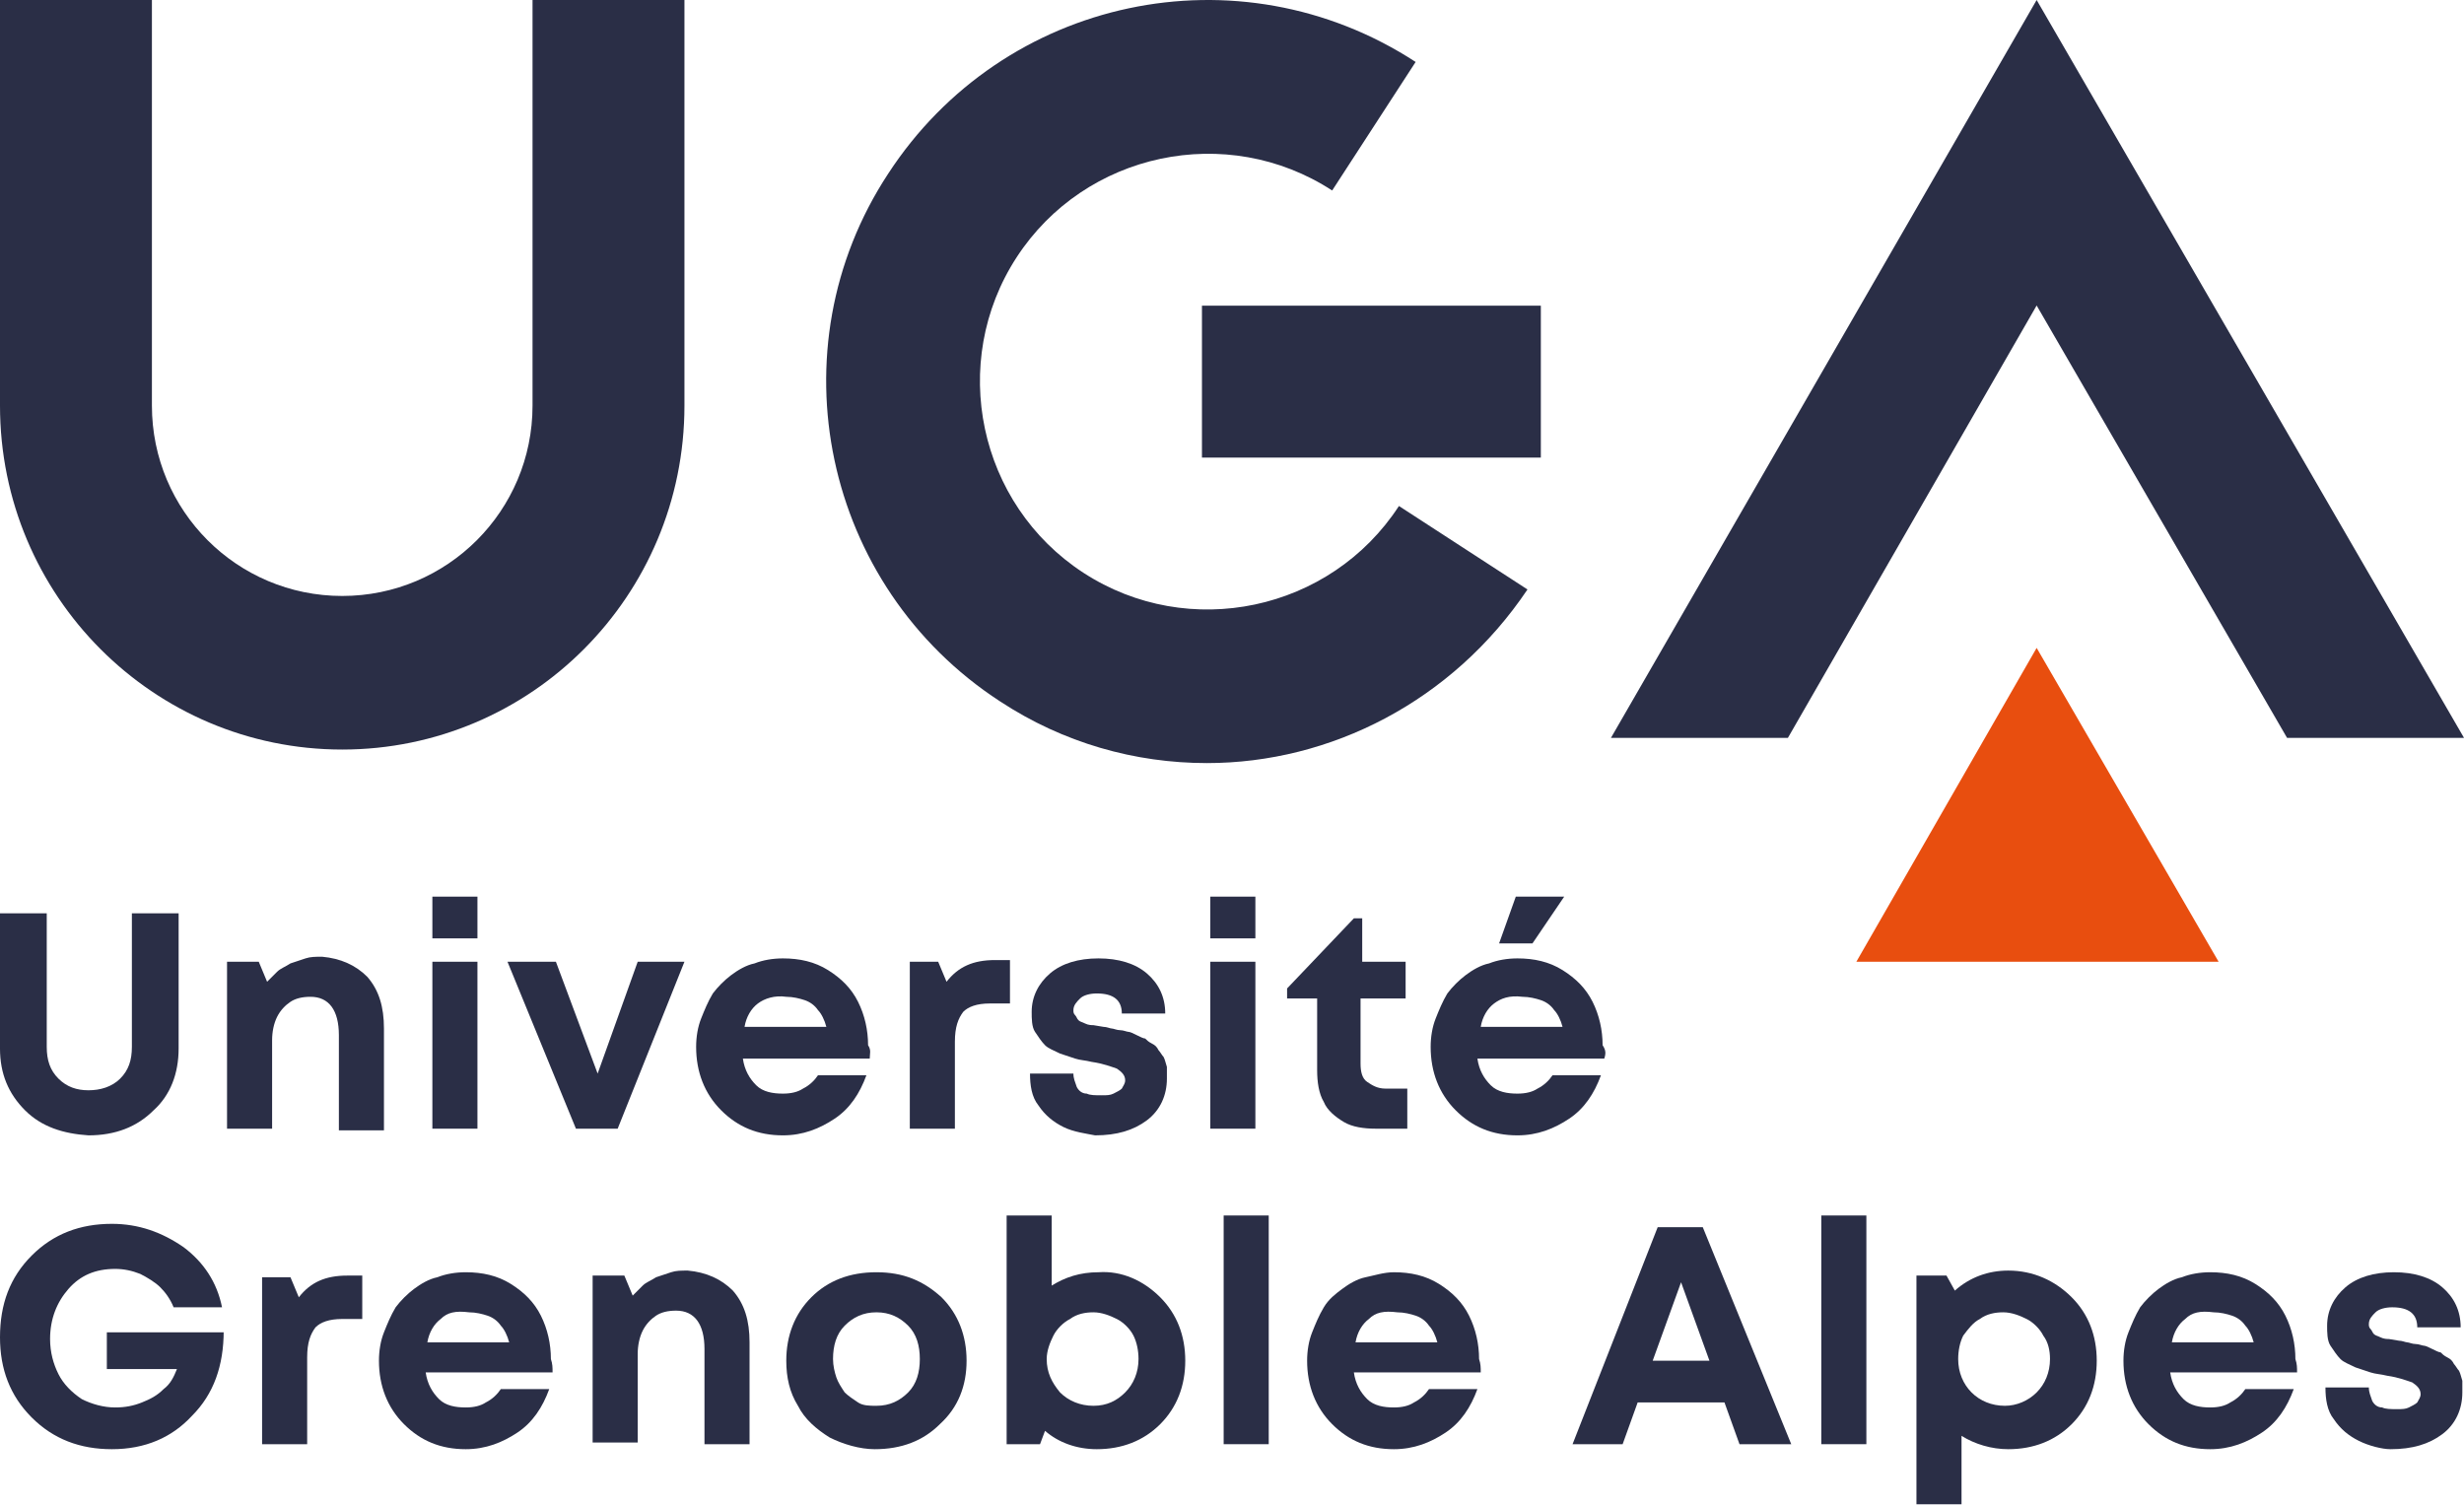
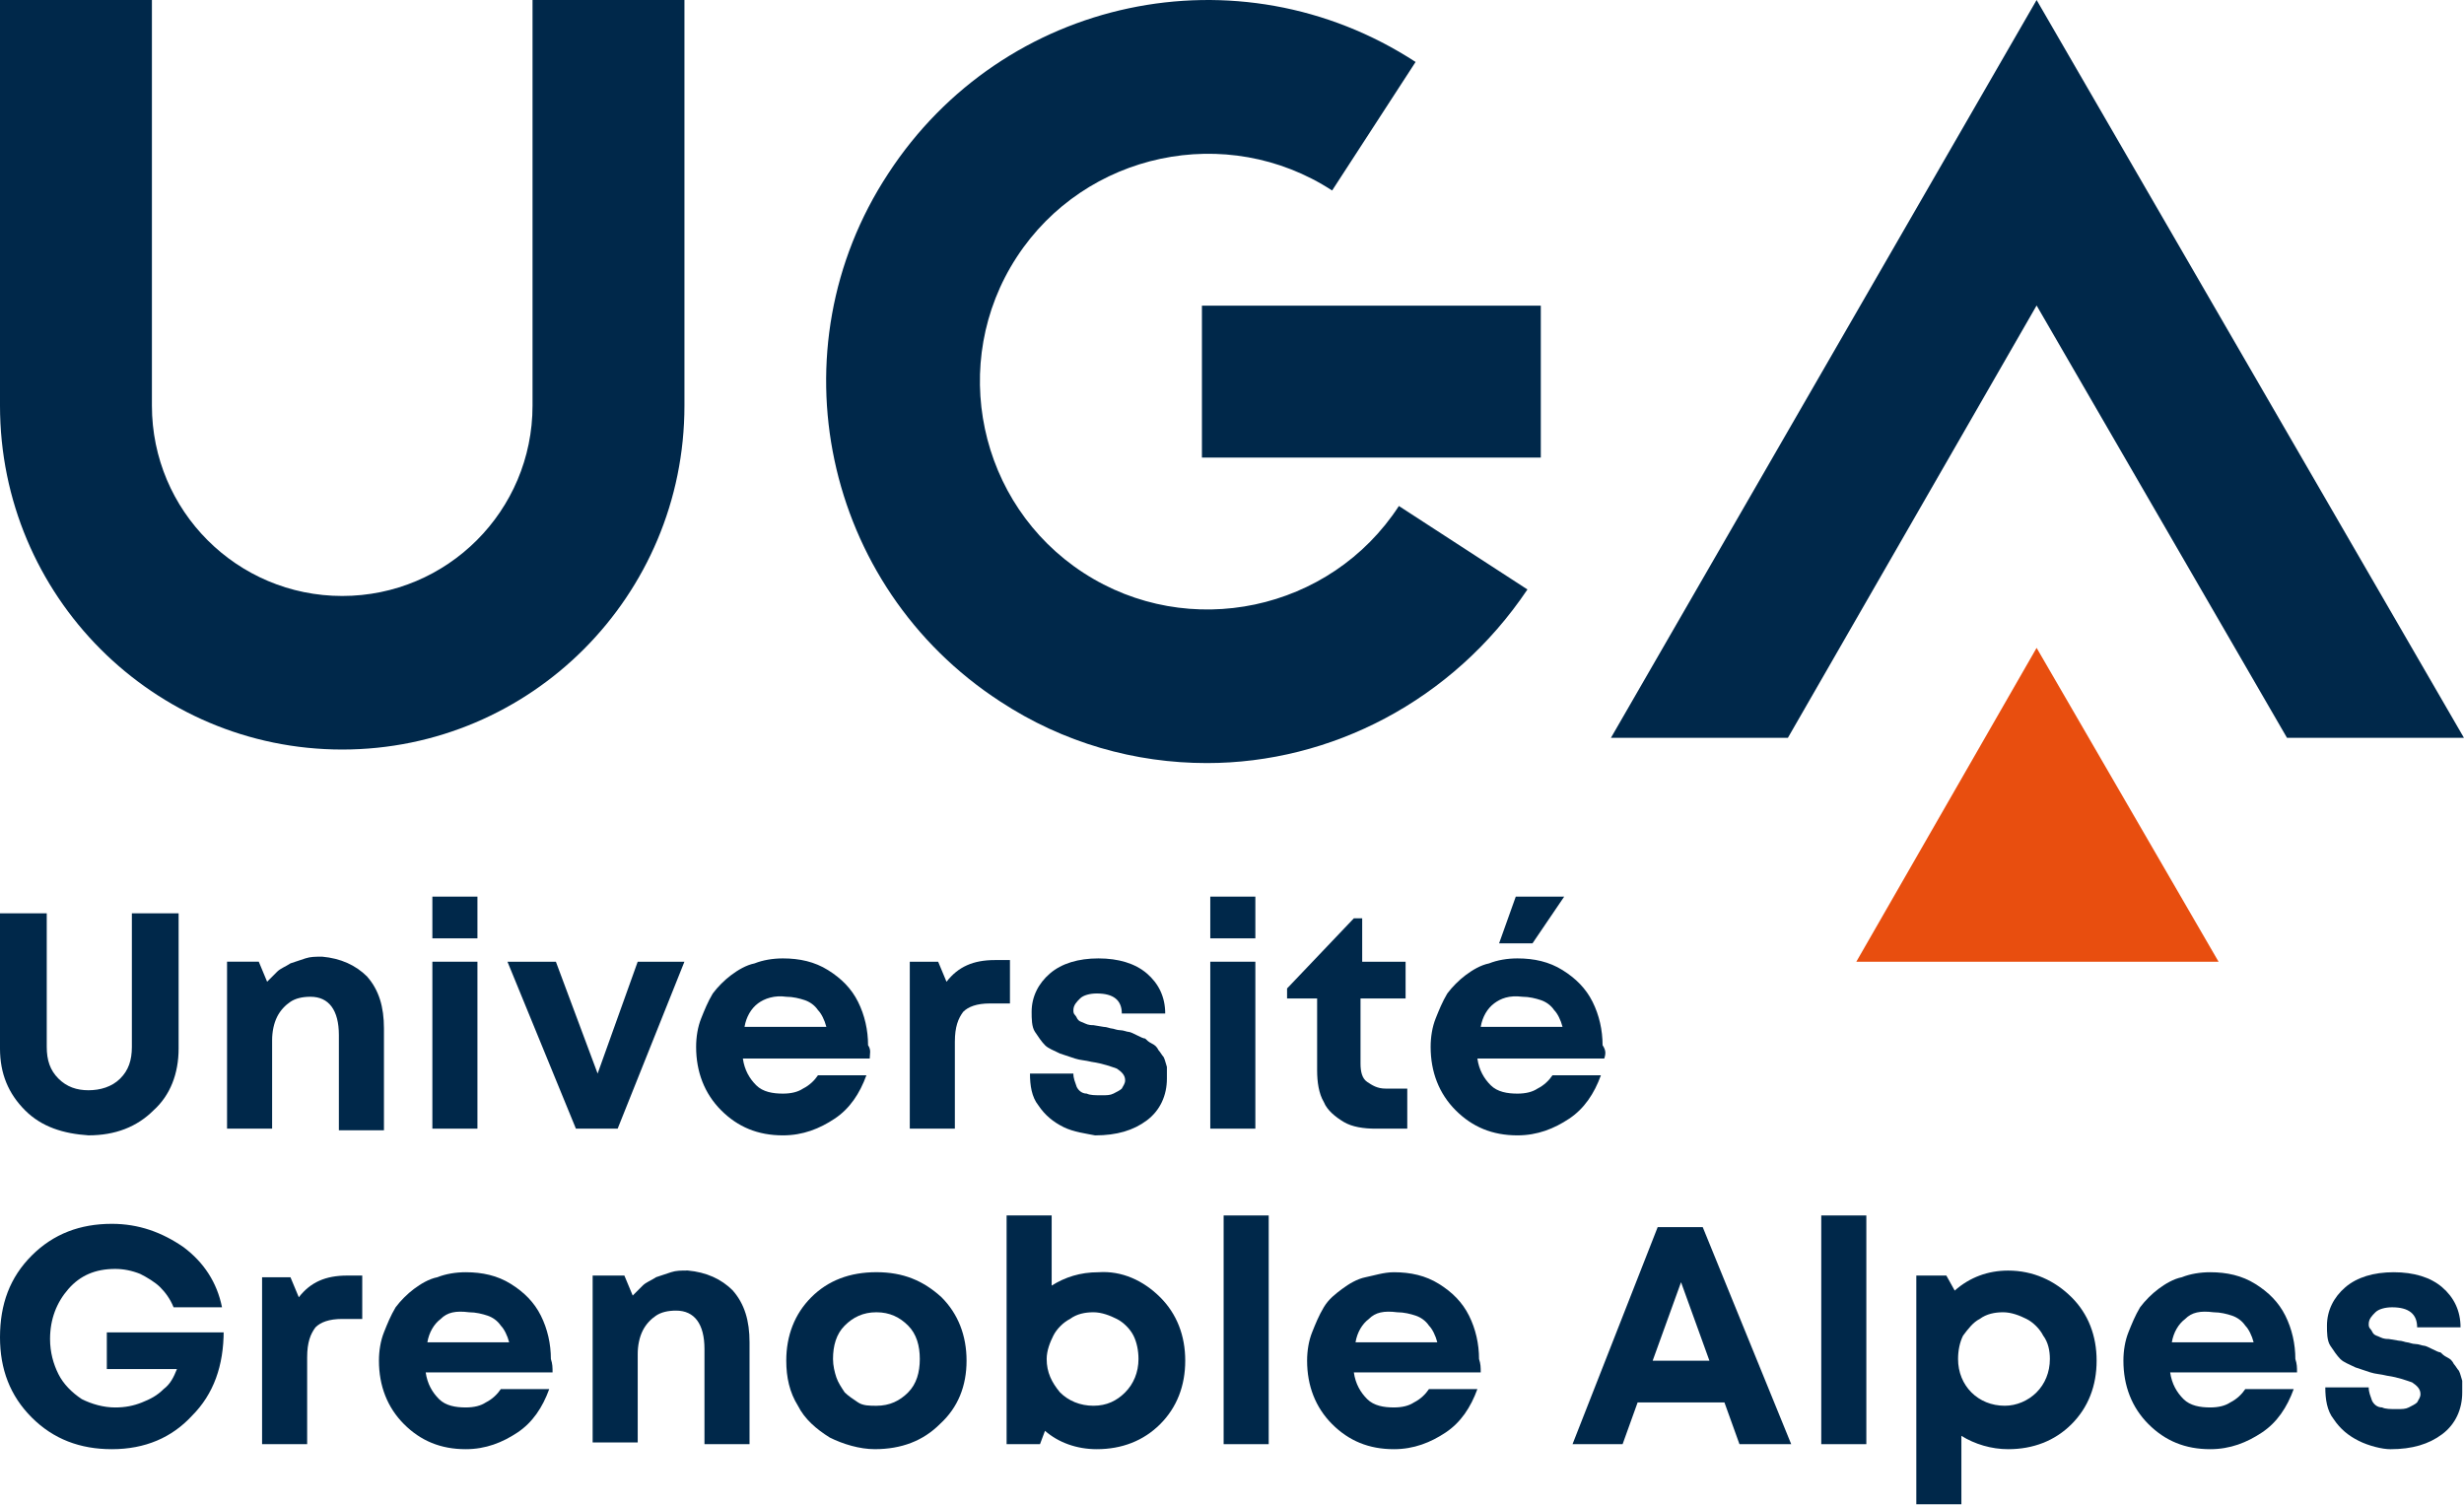
- <svg xmlns="http://www.w3.org/2000/svg" width="131.038" height="80" version="1.1" viewBox="0 0 131.038 80" xml:space="preserve" id="svg66">
-   <defs id="defs70" />
-   <style type="text/css" id="style2">
- 	.st0{fill:#2A2E46;}
- 	.st1{fill:#E84E0F;}
- </style>
-   <g transform="scale(0.8877939)" id="g64">
-     <path class="st0" d="M 20.5,44.9 C 9.2,44.9 0,35.7 0,24.3 V 0 h 9.1 v 24.3 c 0,6.3 5.1,11.4 11.4,11.4 6.3,0 11.4,-5.1 11.4,-11.4 V 0 H 41 v 24.3 c 0,11.4 -9.2,20.6 -20.5,20.6 z" id="path4" />
-     <g transform="translate(-1.2,-1.7)" id="g8">
-       <polygon class="st0" points="138.2,45.9 148.8,45.9 123.2,1.7 97.7,45.9 108.3,45.9 123.2,20 " id="polygon6" />
+ <svg xmlns="http://www.w3.org/2000/svg" width="131.04" height="80" version="1.1" viewBox="0 0 131.04 80" xml:space="preserve">
+   <g transform="matrix(.88779 0 0 .88779 -1.0653 -.7896)" fill="#e84e0f">
+     <polygon class="st1" points="134.1 58.5 123.2 39.7 112.4 58.5" fill="#e84e0f" />
+   </g>
+   <g fill="#00284a">
+     <path class="st0" d="m18.2 39.862c-10.032 0-18.2-8.168-18.2-18.288v-21.573h8.079v21.573c0 5.593 4.528 10.121 10.121 10.121s10.121-4.528 10.121-10.121v-21.573h8.079v21.573c0 10.121-8.168 18.288-18.2 18.288z" stroke-width=".888" />
+     <g transform="matrix(.88779 0 0 .88779 -1.0653 -1.5092)">
+       <polygon class="st0" points="108.3 45.9 123.2 20 138.2 45.9 148.8 45.9 123.2 1.7 97.7 45.9" fill="#00284a" />
    </g>
-     <path class="st0" d="m 72.3,45.711 c -4.3,0 -8.6,-1.2 -12.4,-3.7 -10.6,-6.9 -13.6,-21.1 -6.7,-31.6 6.9,-10.6 21,-13.6 31.6,-6.7 l -5,7.7 c -6.3,-4.1 -14.8,-2.3 -18.9,4 -4.1,6.3 -2.3,14.8 4,18.9 6.3,4.1 14.8,2.3 18.9,-4 l 7.7,5 c -4.5,6.7 -11.8,10.4 -19.2,10.4 z" id="path10" />
-     <rect class="st0" x="72" y="18.311" width="20.3" height="9.1" id="rect12" />
-     <g transform="translate(-1.2,-0.8894)" id="g16">
-       <polygon class="st1" points="123.2,39.7 112.4,58.5 134.1,58.5 " id="polygon14" />
+     <g stroke-width=".888">
+       <path class="st0" d="m64.187 40.582c-3.817 0-7.635-1.065-11.009-3.285-9.411-6.126-12.074-18.732-5.948-28.054 6.126-9.411 18.644-12.074 28.054-5.948l-4.439 6.836c-5.593-3.64-13.139-2.042-16.779 3.551-3.64 5.593-2.042 13.139 3.551 16.779s13.139 2.042 16.779-3.551l6.836 4.439c-3.995 5.948-10.476 9.233-17.046 9.233z" />
+       <rect class="st0" x="63.921" y="16.256" width="18.022" height="8.079" />
+       <path class="st0" d="m1.332 59.048c-0.888-0.888-1.332-1.953-1.332-3.285v-7.191h2.486v7.102c0 0.71 0.178 1.243 0.621 1.687s0.977 0.621 1.598 0.621 1.243-0.178 1.687-0.621 0.621-0.977 0.621-1.687v-7.102h2.486v7.191c0 1.332-0.444 2.486-1.332 3.285-0.888 0.888-2.042 1.332-3.462 1.332-1.332-0.089-2.486-0.444-3.374-1.332z" />
+       <path class="st0" d="m19.531 51.945c0.621 0.71 0.888 1.598 0.888 2.752v5.415h-2.397v-5.06c0-1.332-0.533-2.042-1.509-2.042-0.444 0-0.799 0.089-1.065 0.266-0.266 0.178-0.533 0.444-0.71 0.799s-0.266 0.799-0.266 1.243v4.705h-2.397v-8.878h1.687l0.444 1.065 0.533-0.533c0.178-0.178 0.444-0.266 0.71-0.444 0.266-0.089 0.533-0.178 0.799-0.266s0.533-0.089 0.888-0.089c0.977 0.089 1.776 0.444 2.397 1.065z" />
+       <path class="st0" d="m22.994 47.684h2.397v2.22h-2.397zm0 3.462h2.397v8.878h-2.397z" />
+       <path class="st0" d="m36.399 51.146-3.551 8.878h-2.22l-3.64-8.878h2.575l2.22 5.948 2.131-5.948z" />
+       <path class="st0" d="m46.254 56.296h-6.747c0.089 0.621 0.355 1.065 0.71 1.421s0.888 0.444 1.421 0.444c0.444 0 0.799-0.089 1.065-0.266 0.355-0.178 0.621-0.444 0.799-0.71h2.575c-0.355 0.977-0.888 1.776-1.687 2.308s-1.687 0.888-2.752 0.888c-1.332 0-2.397-0.444-3.285-1.332s-1.332-2.042-1.332-3.374c0-0.533 0.089-1.065 0.266-1.509s0.355-0.888 0.621-1.332c0.266-0.355 0.621-0.71 0.977-0.977s0.799-0.533 1.243-0.621c0.444-0.178 0.977-0.266 1.509-0.266 0.888 0 1.687 0.178 2.397 0.621s1.243 0.977 1.598 1.687 0.533 1.509 0.533 2.308c0.178 0.266 0.089 0.444 0.089 0.71zm-5.948-2.93c-0.355 0.266-0.621 0.71-0.71 1.243h4.35c-0.089-0.355-0.266-0.71-0.444-0.888-0.178-0.266-0.444-0.444-0.71-0.533-0.266-0.089-0.621-0.178-0.977-0.178-0.621-0.089-1.154 0.089-1.509 0.355z" />
+       <path class="st0" d="m53.711 51.146v2.22h-1.065c-0.71 0-1.154 0.178-1.421 0.444-0.266 0.355-0.444 0.799-0.444 1.598v4.617h-2.397v-8.878h1.509l0.444 1.065c0.621-0.799 1.421-1.154 2.575-1.154h0.799z" />
+       <path class="st0" d="m56.552 59.936c-0.533-0.266-0.977-0.621-1.332-1.154-0.355-0.444-0.444-1.065-0.444-1.687h2.308c0 0.266 0.089 0.444 0.178 0.71 0.089 0.178 0.266 0.355 0.533 0.355 0.178 0.089 0.444 0.089 0.799 0.089 0.266 0 0.444 0 0.621-0.089s0.355-0.178 0.444-0.266c0.089-0.178 0.178-0.266 0.178-0.444 0-0.266-0.178-0.444-0.444-0.621-0.266-0.089-0.71-0.266-1.332-0.355-0.355-0.089-0.621-0.089-0.888-0.178s-0.533-0.178-0.799-0.266c-0.355-0.178-0.621-0.266-0.799-0.444s-0.355-0.444-0.533-0.71-0.178-0.71-0.178-1.065c0-0.799 0.355-1.509 0.977-2.042s1.509-0.799 2.575-0.799 1.953 0.266 2.575 0.799 0.977 1.243 0.977 2.131h-2.308c0-0.71-0.444-1.065-1.332-1.065-0.355 0-0.71 0.089-0.888 0.266s-0.355 0.355-0.355 0.621c0 0.089 0 0.178 0.089 0.266s0.089 0.178 0.178 0.266 0.178 0.089 0.355 0.178 0.355 0.089 0.444 0.089l0.533 0.089c0.178 0 0.355 0.089 0.444 0.089s0.266 0.089 0.444 0.089 0.355 0.089 0.444 0.089 0.266 0.089 0.444 0.178 0.355 0.178 0.444 0.178c0.089 0.089 0.178 0.178 0.355 0.266s0.266 0.178 0.355 0.355c0.089 0.089 0.178 0.266 0.266 0.355 0.089 0.178 0.089 0.266 0.178 0.533v0.621c0 0.888-0.355 1.687-1.065 2.22s-1.598 0.799-2.752 0.799c-0.444-0.089-1.154-0.178-1.687-0.444z" />
+       <path class="st0" d="m64.365 47.684h2.397v2.22h-2.397zm0 3.462h2.397v8.878h-2.397z" />
+       <path class="st0" d="m74.841 57.894v2.131h-1.687c-0.621 0-1.243-0.089-1.687-0.355s-0.888-0.621-1.065-1.065c-0.266-0.444-0.355-1.065-0.355-1.687v-3.817h-1.598v-0.533l3.551-3.729h0.444v2.308h2.308v1.953h-2.397v3.462c0 0.444 0.089 0.799 0.355 0.977s0.533 0.355 0.977 0.355z" />
+       <path class="st0" d="m85.317 56.296h-6.747c0.089 0.621 0.355 1.065 0.71 1.421s0.888 0.444 1.421 0.444c0.444 0 0.799-0.089 1.065-0.266 0.355-0.178 0.621-0.444 0.799-0.71h2.575c-0.355 0.977-0.888 1.776-1.687 2.308s-1.687 0.888-2.752 0.888c-1.332 0-2.397-0.444-3.285-1.332s-1.332-2.042-1.332-3.374c0-0.533 0.089-1.065 0.266-1.509s0.355-0.888 0.621-1.332c0.266-0.355 0.621-0.71 0.977-0.977s0.799-0.533 1.243-0.621c0.444-0.178 0.977-0.266 1.509-0.266 0.888 0 1.687 0.178 2.397 0.621s1.243 0.977 1.598 1.687 0.533 1.509 0.533 2.308c0.178 0.266 0.178 0.444 0.089 0.71zm-5.859-2.93c-0.355 0.266-0.621 0.71-0.71 1.243h4.35c-0.089-0.355-0.266-0.71-0.444-0.888-0.178-0.266-0.444-0.444-0.71-0.533-0.266-0.089-0.621-0.178-0.977-0.178-0.71-0.089-1.154 0.089-1.509 0.355zm2.042-3.196h-1.776l0.888-2.486h2.575z" />
+       <path class="st0" d="m11.896 70.767c0 1.864-0.533 3.374-1.687 4.528-1.065 1.154-2.486 1.776-4.261 1.776-1.687 0-3.107-0.533-4.261-1.687s-1.687-2.575-1.687-4.261c0-1.776 0.533-3.196 1.687-4.35s2.575-1.687 4.261-1.687c1.421 0 2.663 0.444 3.817 1.243 1.065 0.799 1.776 1.864 2.042 3.196h-2.575c-0.178-0.444-0.444-0.799-0.71-1.065s-0.71-0.533-1.065-0.71c-0.444-0.178-0.888-0.266-1.332-0.266-1.065 0-1.864 0.355-2.486 1.065s-0.977 1.598-0.977 2.663c0 0.71 0.178 1.332 0.444 1.864s0.71 0.977 1.243 1.332c0.533 0.266 1.154 0.444 1.776 0.444 0.533 0 0.977-0.089 1.421-0.266 0.444-0.178 0.799-0.355 1.154-0.71 0.355-0.266 0.533-0.621 0.71-1.065h-3.729v-1.953h6.215z" />
+       <path class="st0" d="m19.265 67.837v2.308h-1.065c-0.71 0-1.154 0.178-1.421 0.444-0.266 0.355-0.444 0.799-0.444 1.598v4.617h-2.397v-8.878h1.509l0.444 1.065c0.621-0.799 1.421-1.154 2.575-1.154z" />
+       <path class="st0" d="m29.386 72.986h-6.747c0.089 0.621 0.355 1.065 0.71 1.421s0.888 0.444 1.421 0.444c0.444 0 0.799-0.089 1.065-0.266 0.355-0.178 0.621-0.444 0.799-0.71h2.575c-0.355 0.977-0.888 1.776-1.687 2.308s-1.687 0.888-2.752 0.888c-1.332 0-2.397-0.444-3.285-1.332s-1.332-2.042-1.332-3.374c0-0.533 0.089-1.065 0.266-1.509s0.355-0.888 0.621-1.332c0.266-0.355 0.621-0.71 0.977-0.977s0.799-0.533 1.243-0.621c0.444-0.178 0.977-0.266 1.509-0.266 0.888 0 1.687 0.178 2.397 0.621s1.243 0.977 1.598 1.687 0.533 1.509 0.533 2.308c0.089 0.266 0.089 0.444 0.089 0.71zm-5.948-2.841c-0.355 0.266-0.621 0.71-0.71 1.243h4.35c-0.089-0.355-0.266-0.71-0.444-0.888-0.178-0.266-0.444-0.444-0.71-0.533-0.266-0.089-0.621-0.178-0.977-0.178-0.71-0.089-1.154 0-1.509 0.355z" />
+       <path class="st0" d="m38.974 68.636c0.621 0.71 0.888 1.598 0.888 2.752v5.415h-2.397v-5.06c0-1.332-0.533-2.042-1.509-2.042-0.444 0-0.799 0.089-1.065 0.266-0.266 0.178-0.533 0.444-0.71 0.799s-0.266 0.799-0.266 1.243v4.705h-2.397v-8.878h1.687l0.444 1.065 0.533-0.533c0.178-0.178 0.444-0.266 0.71-0.444 0.266-0.089 0.533-0.178 0.799-0.266s0.533-0.089 0.888-0.089c0.977 0.089 1.776 0.444 2.397 1.065z" />
+       <path class="st0" d="m44.123 76.448c-0.71-0.444-1.332-0.977-1.687-1.687-0.444-0.71-0.621-1.509-0.621-2.397 0-1.332 0.444-2.486 1.332-3.374s2.042-1.332 3.462-1.332 2.486 0.444 3.462 1.332c0.888 0.888 1.332 2.042 1.332 3.374s-0.444 2.486-1.421 3.374c-0.888 0.888-2.042 1.332-3.462 1.332-0.799 0-1.687-0.266-2.397-0.621zm4.173-2.397c0.444-0.444 0.621-1.065 0.621-1.776s-0.178-1.332-0.621-1.776-0.977-0.71-1.687-0.71-1.243 0.266-1.687 0.71-0.621 1.065-0.621 1.776c0 0.355 0.089 0.71 0.178 0.977s0.266 0.533 0.444 0.799c0.178 0.178 0.444 0.355 0.71 0.533s0.621 0.178 0.977 0.178c0.71 0 1.243-0.266 1.687-0.71z" />
+       <path class="st0" d="m61.701 68.991c0.888 0.888 1.332 2.042 1.332 3.374s-0.444 2.486-1.332 3.374-2.042 1.332-3.374 1.332c-1.065 0-2.042-0.355-2.752-0.977l-0.266 0.71h-1.776v-12.163h2.397v3.729c0.71-0.444 1.509-0.71 2.486-0.71 1.243-0.089 2.397 0.444 3.285 1.332zm-1.864 5.06c0.444-0.444 0.71-1.065 0.71-1.776 0-0.444-0.089-0.888-0.266-1.243-0.178-0.355-0.533-0.71-0.888-0.888s-0.799-0.355-1.243-0.355-0.888 0.089-1.243 0.355c-0.355 0.178-0.71 0.533-0.888 0.888s-0.355 0.799-0.355 1.243c0 0.71 0.266 1.243 0.71 1.776 0.444 0.444 1.065 0.71 1.776 0.71s1.243-0.266 1.687-0.71z" />
+       <path class="st0" d="m65.075 64.641h2.397v12.163h-2.397z" />
+       <path class="st0" d="m78.747 72.986h-6.747c0.089 0.621 0.355 1.065 0.71 1.421s0.888 0.444 1.421 0.444c0.444 0 0.799-0.089 1.065-0.266 0.355-0.178 0.621-0.444 0.799-0.71h2.575c-0.355 0.977-0.888 1.776-1.687 2.308s-1.687 0.888-2.752 0.888c-1.332 0-2.397-0.444-3.285-1.332s-1.332-2.042-1.332-3.374c0-0.533 0.089-1.065 0.266-1.509s0.355-0.888 0.621-1.332 0.621-0.71 0.977-0.977 0.799-0.533 1.243-0.621c0.444-0.089 0.977-0.266 1.509-0.266 0.888 0 1.687 0.178 2.397 0.621s1.243 0.977 1.598 1.687 0.533 1.509 0.533 2.308c0.089 0.266 0.089 0.444 0.089 0.71zm-5.948-2.841c-0.355 0.266-0.621 0.71-0.71 1.243h4.35c-0.089-0.355-0.266-0.71-0.444-0.888-0.178-0.266-0.444-0.444-0.71-0.533-0.266-0.089-0.621-0.178-0.977-0.178-0.71-0.089-1.154 0-1.509 0.355z" />
+       <path class="st0" d="m91.709 74.584h-4.617l-0.799 2.22h-2.663l4.528-11.541h2.397l4.705 11.541h-2.752zm-3.817-2.22h3.018l-1.509-4.173z" />
+       <path class="st0" d="m96.858 64.641h2.397v12.163h-2.397z" />
+       <path class="st0" d="m110.17 68.991c0.888 0.888 1.332 2.042 1.332 3.374s-0.444 2.486-1.332 3.374-2.042 1.332-3.374 1.332c-0.888 0-1.776-0.266-2.486-0.71v3.64h-2.397v-12.163h1.598l0.444 0.799c0.799-0.71 1.776-1.065 2.841-1.065 1.332 0 2.486 0.533 3.374 1.421zm-1.864 5.06c0.444-0.444 0.71-1.065 0.71-1.776 0-0.444-0.089-0.888-0.355-1.243-0.178-0.355-0.533-0.71-0.888-0.888-0.355-0.178-0.799-0.355-1.243-0.355-0.444 0-0.888 0.089-1.243 0.355-0.355 0.178-0.621 0.533-0.888 0.888-0.178 0.355-0.266 0.799-0.266 1.243 0 0.71 0.266 1.332 0.71 1.776 0.444 0.444 1.065 0.71 1.776 0.71 0.621 0 1.243-0.266 1.687-0.71z" />
+       <path class="st0" d="m122.16 72.986h-6.747c0.089 0.621 0.355 1.065 0.71 1.421 0.355 0.355 0.888 0.444 1.421 0.444 0.444 0 0.799-0.089 1.065-0.266 0.355-0.178 0.621-0.444 0.799-0.71h2.575c-0.355 0.977-0.888 1.776-1.687 2.308-0.799 0.533-1.687 0.888-2.752 0.888-1.332 0-2.397-0.444-3.285-1.332s-1.332-2.042-1.332-3.374c0-0.533 0.089-1.065 0.266-1.509 0.178-0.444 0.355-0.888 0.621-1.332 0.266-0.355 0.621-0.71 0.977-0.977 0.355-0.266 0.799-0.533 1.243-0.621 0.444-0.178 0.977-0.266 1.509-0.266 0.888 0 1.687 0.178 2.397 0.621s1.243 0.977 1.598 1.687c0.355 0.71 0.533 1.509 0.533 2.308 0.089 0.266 0.089 0.444 0.089 0.71zm-5.948-2.841c-0.355 0.266-0.621 0.71-0.71 1.243h4.35c-0.089-0.355-0.266-0.71-0.444-0.888-0.178-0.266-0.444-0.444-0.71-0.533-0.266-0.089-0.621-0.178-0.977-0.178-0.71-0.089-1.154 0-1.509 0.355z" />
+       <path class="st0" d="m125.44 76.626c-0.533-0.266-0.977-0.621-1.332-1.154-0.355-0.444-0.444-1.065-0.444-1.687h2.308c0 0.266 0.089 0.444 0.178 0.71 0.089 0.178 0.266 0.355 0.533 0.355 0.178 0.089 0.444 0.089 0.799 0.089 0.266 0 0.444 0 0.621-0.089 0.178-0.089 0.355-0.178 0.444-0.266 0.089-0.178 0.178-0.266 0.178-0.444 0-0.266-0.178-0.444-0.444-0.621-0.266-0.089-0.71-0.266-1.332-0.355-0.355-0.089-0.621-0.089-0.888-0.178s-0.533-0.178-0.799-0.266c-0.355-0.178-0.621-0.266-0.799-0.444s-0.355-0.444-0.533-0.71c-0.178-0.266-0.178-0.71-0.178-1.065 0-0.799 0.355-1.509 0.977-2.042 0.621-0.533 1.509-0.799 2.575-0.799 1.065 0 1.953 0.266 2.575 0.799 0.621 0.533 0.977 1.243 0.977 2.131h-2.308c0-0.71-0.444-1.065-1.332-1.065-0.355 0-0.71 0.089-0.888 0.266-0.178 0.178-0.355 0.355-0.355 0.621 0 0.089 0 0.178 0.089 0.266s0.089 0.178 0.178 0.266c0.089 0.089 0.178 0.089 0.355 0.178 0.178 0.089 0.355 0.089 0.444 0.089l0.533 0.089c0.178 0 0.355 0.089 0.444 0.089 0.089 0 0.266 0.089 0.444 0.089s0.355 0.089 0.444 0.089c0.089 0 0.266 0.089 0.444 0.178s0.355 0.178 0.444 0.178c0.089 0.089 0.178 0.178 0.355 0.266 0.178 0.089 0.266 0.178 0.355 0.355 0.089 0.089 0.178 0.266 0.266 0.355 0.089 0.178 0.089 0.266 0.178 0.533v0.621c0 0.888-0.355 1.687-1.065 2.22-0.71 0.533-1.598 0.799-2.752 0.799-0.444 0-1.154-0.178-1.687-0.444z" />
    </g>
-     <path class="st0" d="m 1.5,66.511 c -1,-1 -1.5,-2.2 -1.5,-3.7 v -8.1 h 2.8 v 8 c 0,0.8 0.2,1.4 0.7,1.9 0.5,0.5 1.1,0.7 1.8,0.7 0.7,0 1.4,-0.2 1.9,-0.7 0.5,-0.5 0.7,-1.1 0.7,-1.9 v -8 h 2.8 v 8.1 c 0,1.5 -0.5,2.8 -1.5,3.7 -1,1 -2.3,1.5 -3.9,1.5 -1.5,-0.1 -2.8,-0.5 -3.8,-1.5 z" id="path18" />
-     <path class="st0" d="m 22,58.511 c 0.7,0.8 1,1.8 1,3.1 v 6.1 h -2.7 v -5.7 c 0,-1.5 -0.6,-2.3 -1.7,-2.3 -0.5,0 -0.9,0.1 -1.2,0.3 -0.3,0.2 -0.6,0.5 -0.8,0.9 -0.2,0.4 -0.3,0.9 -0.3,1.4 v 5.3 h -2.7 v -10 h 1.9 l 0.5,1.2 0.6,-0.6 c 0.2,-0.2 0.5,-0.3 0.8,-0.5 0.3,-0.1 0.6,-0.2 0.9,-0.3 0.3,-0.1 0.6,-0.1 1,-0.1 1.1,0.1 2,0.5 2.7,1.2 z" id="path20" />
-     <path class="st0" d="m 25.9,53.711 h 2.7 v 2.5 h -2.7 z m 0,3.9 h 2.7 v 10 h -2.7 z" id="path22" />
-     <path class="st0" d="m 41,57.611 -4,10 h -2.5 l -4.1,-10 h 2.9 l 2.5,6.7 2.4,-6.7 z" id="path24" />
-     <path class="st0" d="m 52.1,63.411 h -7.6 c 0.1,0.7 0.4,1.2 0.8,1.6 0.4,0.4 1,0.5 1.6,0.5 0.5,0 0.9,-0.1 1.2,-0.3 0.4,-0.2 0.7,-0.5 0.9,-0.8 h 2.9 c -0.4,1.1 -1,2 -1.9,2.6 -0.9,0.6 -1.9,1 -3.1,1 -1.5,0 -2.7,-0.5 -3.7,-1.5 -1,-1 -1.5,-2.3 -1.5,-3.8 0,-0.6 0.1,-1.2 0.3,-1.7 0.2,-0.5 0.4,-1 0.7,-1.5 0.3,-0.4 0.7,-0.8 1.1,-1.1 0.4,-0.3 0.9,-0.6 1.4,-0.7 0.5,-0.2 1.1,-0.3 1.7,-0.3 1,0 1.9,0.2 2.7,0.7 0.8,0.5 1.4,1.1 1.8,1.9 0.4,0.8 0.6,1.7 0.6,2.6 0.2,0.3 0.1,0.5 0.1,0.8 z m -6.7,-3.3 c -0.4,0.3 -0.7,0.8 -0.8,1.4 h 4.9 c -0.1,-0.4 -0.3,-0.8 -0.5,-1 -0.2,-0.3 -0.5,-0.5 -0.8,-0.6 -0.3,-0.1 -0.7,-0.2 -1.1,-0.2 -0.7,-0.1 -1.3,0.1 -1.7,0.4 z" id="path26" />
-     <path class="st0" d="m 60.5,57.611 v 2.5 h -1.2 c -0.8,0 -1.3,0.2 -1.6,0.5 -0.3,0.4 -0.5,0.9 -0.5,1.8 v 5.2 h -2.7 v -10 h 1.7 l 0.5,1.2 c 0.7,-0.9 1.6,-1.3 2.9,-1.3 h 0.9 z" id="path28" />
-     <path class="st0" d="m 63.7,67.511 c -0.6,-0.3 -1.1,-0.7 -1.5,-1.3 -0.4,-0.5 -0.5,-1.2 -0.5,-1.9 h 2.6 c 0,0.3 0.1,0.5 0.2,0.8 0.1,0.2 0.3,0.4 0.6,0.4 0.2,0.1 0.5,0.1 0.9,0.1 0.3,0 0.5,0 0.7,-0.1 0.2,-0.1 0.4,-0.2 0.5,-0.3 0.1,-0.2 0.2,-0.3 0.2,-0.5 0,-0.3 -0.2,-0.5 -0.5,-0.7 -0.3,-0.1 -0.8,-0.3 -1.5,-0.4 -0.4,-0.1 -0.7,-0.1 -1,-0.2 -0.3,-0.1 -0.6,-0.2 -0.9,-0.3 -0.4,-0.2 -0.7,-0.3 -0.9,-0.5 -0.2,-0.2 -0.4,-0.5 -0.6,-0.8 -0.2,-0.3 -0.2,-0.8 -0.2,-1.2 0,-0.9 0.4,-1.7 1.1,-2.3 0.7,-0.6 1.7,-0.9 2.9,-0.9 1.2,0 2.2,0.3 2.9,0.9 0.7,0.6 1.1,1.4 1.1,2.4 h -2.6 c 0,-0.8 -0.5,-1.2 -1.5,-1.2 -0.4,0 -0.8,0.1 -1,0.3 -0.2,0.2 -0.4,0.4 -0.4,0.7 0,0.1 0,0.2 0.1,0.3 0.1,0.1 0.1,0.2 0.2,0.3 0.1,0.1 0.2,0.1 0.4,0.2 0.2,0.1 0.4,0.1 0.5,0.1 l 0.6,0.1 c 0.2,0 0.4,0.1 0.5,0.1 0.1,0 0.3,0.1 0.5,0.1 0.2,0 0.4,0.1 0.5,0.1 0.1,0 0.3,0.1 0.5,0.2 0.2,0.1 0.4,0.2 0.5,0.2 0.1,0.1 0.2,0.2 0.4,0.3 0.2,0.1 0.3,0.2 0.4,0.4 0.1,0.1 0.2,0.3 0.3,0.4 0.1,0.2 0.1,0.3 0.2,0.6 v 0.7 c 0,1 -0.4,1.9 -1.2,2.5 -0.8,0.6 -1.8,0.9 -3.1,0.9 -0.5,-0.1 -1.3,-0.2 -1.9,-0.5 z" id="path30" />
-     <path class="st0" d="m 72.5,53.711 h 2.7 v 2.5 h -2.7 z m 0,3.9 h 2.7 v 10 h -2.7 z" id="path32" />
-     <path class="st0" d="m 84.3,65.211 v 2.4 h -1.9 c -0.7,0 -1.4,-0.1 -1.9,-0.4 -0.5,-0.3 -1,-0.7 -1.2,-1.2 -0.3,-0.5 -0.4,-1.2 -0.4,-1.9 v -4.3 h -1.8 v -0.6 l 4,-4.2 h 0.5 v 2.6 h 2.6 v 2.2 h -2.7 v 3.9 c 0,0.5 0.1,0.9 0.4,1.1 0.3,0.2 0.6,0.4 1.1,0.4 z" id="path34" />
-     <path class="st0" d="m 96.1,63.411 h -7.6 c 0.1,0.7 0.4,1.2 0.8,1.6 0.4,0.4 1,0.5 1.6,0.5 0.5,0 0.9,-0.1 1.2,-0.3 0.4,-0.2 0.7,-0.5 0.9,-0.8 h 2.9 c -0.4,1.1 -1,2 -1.9,2.6 -0.9,0.6 -1.9,1 -3.1,1 -1.5,0 -2.7,-0.5 -3.7,-1.5 -1,-1 -1.5,-2.3 -1.5,-3.8 0,-0.6 0.1,-1.2 0.3,-1.7 0.2,-0.5 0.4,-1 0.7,-1.5 0.3,-0.4 0.7,-0.8 1.1,-1.1 0.4,-0.3 0.9,-0.6 1.4,-0.7 0.5,-0.2 1.1,-0.3 1.7,-0.3 1,0 1.9,0.2 2.7,0.7 0.8,0.5 1.4,1.1 1.8,1.9 0.4,0.8 0.6,1.7 0.6,2.6 0.2,0.3 0.2,0.5 0.1,0.8 z m -6.6,-3.3 c -0.4,0.3 -0.7,0.8 -0.8,1.4 h 4.9 c -0.1,-0.4 -0.3,-0.8 -0.5,-1 -0.2,-0.3 -0.5,-0.5 -0.8,-0.6 -0.3,-0.1 -0.7,-0.2 -1.1,-0.2 -0.8,-0.1 -1.3,0.1 -1.7,0.4 z m 2.3,-3.6 h -2 l 1,-2.8 h 2.9 z" id="path36" />
-     <path class="st0" d="m 13.4,79.711 c 0,2.1 -0.6,3.8 -1.9,5.1 -1.2,1.3 -2.8,2 -4.8,2 -1.9,0 -3.5,-0.6 -4.8,-1.9 -1.3,-1.3 -1.9,-2.9 -1.9,-4.8 0,-2 0.6,-3.6 1.9,-4.9 1.3,-1.3 2.9,-1.9 4.8,-1.9 1.6,0 3,0.5 4.3,1.4 1.2,0.9 2,2.1 2.3,3.6 h -2.9 c -0.2,-0.5 -0.5,-0.9 -0.8,-1.2 -0.3,-0.3 -0.8,-0.6 -1.2,-0.8 -0.5,-0.2 -1,-0.3 -1.5,-0.3 -1.2,0 -2.1,0.4 -2.8,1.2 -0.7,0.8 -1.1,1.8 -1.1,3 0,0.8 0.2,1.5 0.5,2.1 0.3,0.6 0.8,1.1 1.4,1.5 0.6,0.3 1.3,0.5 2,0.5 0.6,0 1.1,-0.1 1.6,-0.3 0.5,-0.2 0.9,-0.4 1.3,-0.8 0.4,-0.3 0.6,-0.7 0.8,-1.2 H 6.4 v -2.2 h 7 z" id="path38" />
-     <path class="st0" d="m 21.7,76.411 v 2.6 h -1.2 c -0.8,0 -1.3,0.2 -1.6,0.5 -0.3,0.4 -0.5,0.9 -0.5,1.8 v 5.2 h -2.7 v -10 h 1.7 l 0.5,1.2 c 0.7,-0.9 1.6,-1.3 2.9,-1.3 z" id="path40" />
-     <path class="st0" d="m 33.1,82.211 h -7.6 c 0.1,0.7 0.4,1.2 0.8,1.6 0.4,0.4 1,0.5 1.6,0.5 0.5,0 0.9,-0.1 1.2,-0.3 0.4,-0.2 0.7,-0.5 0.9,-0.8 h 2.9 c -0.4,1.1 -1,2 -1.9,2.6 -0.9,0.6 -1.9,1 -3.1,1 -1.5,0 -2.7,-0.5 -3.7,-1.5 -1,-1 -1.5,-2.3 -1.5,-3.8 0,-0.6 0.1,-1.2 0.3,-1.7 0.2,-0.5 0.4,-1 0.7,-1.5 0.3,-0.4 0.7,-0.8 1.1,-1.1 0.4,-0.3 0.9,-0.6 1.4,-0.7 0.5,-0.2 1.1,-0.3 1.7,-0.3 1,0 1.9,0.2 2.7,0.7 0.8,0.5 1.4,1.1 1.8,1.9 0.4,0.8 0.6,1.7 0.6,2.6 0.1,0.3 0.1,0.5 0.1,0.8 z m -6.7,-3.2 c -0.4,0.3 -0.7,0.8 -0.8,1.4 h 4.9 c -0.1,-0.4 -0.3,-0.8 -0.5,-1 -0.2,-0.3 -0.5,-0.5 -0.8,-0.6 -0.3,-0.1 -0.7,-0.2 -1.1,-0.2 -0.8,-0.1 -1.3,0 -1.7,0.4 z" id="path42" />
-     <path class="st0" d="m 43.9,77.311 c 0.7,0.8 1,1.8 1,3.1 v 6.1 h -2.7 v -5.7 c 0,-1.5 -0.6,-2.3 -1.7,-2.3 -0.5,0 -0.9,0.1 -1.2,0.3 -0.3,0.2 -0.6,0.5 -0.8,0.9 -0.2,0.4 -0.3,0.9 -0.3,1.4 v 5.3 h -2.7 v -10 h 1.9 l 0.5,1.2 0.6,-0.6 c 0.2,-0.2 0.5,-0.3 0.8,-0.5 0.3,-0.1 0.6,-0.2 0.9,-0.3 0.3,-0.1 0.6,-0.1 1,-0.1 1.1,0.1 2,0.5 2.7,1.2 z" id="path44" />
-     <path class="st0" d="m 49.7,86.111 c -0.8,-0.5 -1.5,-1.1 -1.9,-1.9 -0.5,-0.8 -0.7,-1.7 -0.7,-2.7 0,-1.5 0.5,-2.8 1.5,-3.8 1,-1 2.3,-1.5 3.9,-1.5 1.6,0 2.8,0.5 3.9,1.5 1,1 1.5,2.3 1.5,3.8 0,1.5 -0.5,2.8 -1.6,3.8 -1,1 -2.3,1.5 -3.9,1.5 -0.9,0 -1.9,-0.3 -2.7,-0.7 z m 4.7,-2.7 c 0.5,-0.5 0.7,-1.2 0.7,-2 0,-0.8 -0.2,-1.5 -0.7,-2 -0.5,-0.5 -1.1,-0.8 -1.9,-0.8 -0.8,0 -1.4,0.3 -1.9,0.8 -0.5,0.5 -0.7,1.2 -0.7,2 0,0.4 0.1,0.8 0.2,1.1 0.1,0.3 0.3,0.6 0.5,0.9 0.2,0.2 0.5,0.4 0.8,0.6 0.3,0.2 0.7,0.2 1.1,0.2 0.8,0 1.4,-0.3 1.9,-0.8 z" id="path46" />
-     <path class="st0" d="m 69.5,77.711 c 1,1 1.5,2.3 1.5,3.8 0,1.5 -0.5,2.8 -1.5,3.8 -1,1 -2.3,1.5 -3.8,1.5 -1.2,0 -2.3,-0.4 -3.1,-1.1 l -0.3,0.8 h -2 v -13.7 H 63 v 4.2 c 0.8,-0.5 1.7,-0.8 2.8,-0.8 1.4,-0.1 2.7,0.5 3.7,1.5 z m -2.1,5.7 c 0.5,-0.5 0.8,-1.2 0.8,-2 0,-0.5 -0.1,-1 -0.3,-1.4 -0.2,-0.4 -0.6,-0.8 -1,-1 -0.4,-0.2 -0.9,-0.4 -1.4,-0.4 -0.5,0 -1,0.1 -1.4,0.4 -0.4,0.2 -0.8,0.6 -1,1 -0.2,0.4 -0.4,0.9 -0.4,1.4 0,0.8 0.3,1.4 0.8,2 0.5,0.5 1.2,0.8 2,0.8 0.8,0 1.4,-0.3 1.9,-0.8 z" id="path48" />
-     <path class="st0" d="M 73.3,72.811 H 76 v 13.7 h -2.7 z" id="path50" />
-     <path class="st0" d="m 88.7,82.211 h -7.6 c 0.1,0.7 0.4,1.2 0.8,1.6 0.4,0.4 1,0.5 1.6,0.5 0.5,0 0.9,-0.1 1.2,-0.3 0.4,-0.2 0.7,-0.5 0.9,-0.8 h 2.9 c -0.4,1.1 -1,2 -1.9,2.6 -0.9,0.6 -1.9,1 -3.1,1 -1.5,0 -2.7,-0.5 -3.7,-1.5 -1,-1 -1.5,-2.3 -1.5,-3.8 0,-0.6 0.1,-1.2 0.3,-1.7 0.2,-0.5 0.4,-1 0.7,-1.5 0.3,-0.5 0.7,-0.8 1.1,-1.1 0.4,-0.3 0.9,-0.6 1.4,-0.7 0.5,-0.1 1.1,-0.3 1.7,-0.3 1,0 1.9,0.2 2.7,0.7 0.8,0.5 1.4,1.1 1.8,1.9 0.4,0.8 0.6,1.7 0.6,2.6 0.1,0.3 0.1,0.5 0.1,0.8 z m -6.7,-3.2 c -0.4,0.3 -0.7,0.8 -0.8,1.4 h 4.9 c -0.1,-0.4 -0.3,-0.8 -0.5,-1 -0.2,-0.3 -0.5,-0.5 -0.8,-0.6 -0.3,-0.1 -0.7,-0.2 -1.1,-0.2 -0.8,-0.1 -1.3,0 -1.7,0.4 z" id="path52" />
-     <path class="st0" d="m 103.3,84.011 h -5.2 l -0.9,2.5 h -3 l 5.1,-13 h 2.7 l 5.3,13 h -3.1 z m -4.3,-2.5 h 3.4 l -1.7,-4.7 z" id="path54" />
-     <path class="st0" d="m 109.1,72.811 h 2.7 v 13.7 h -2.7 z" id="path56" />
-     <path class="st0" d="m 124.1,77.711 c 1,1 1.5,2.3 1.5,3.8 0,1.5 -0.5,2.8 -1.5,3.8 -1,1 -2.3,1.5 -3.8,1.5 -1,0 -2,-0.3 -2.8,-0.8 v 4.1 h -2.7 v -13.7 h 1.8 l 0.5,0.9 c 0.9,-0.8 2,-1.2 3.2,-1.2 1.5,0 2.8,0.6 3.8,1.6 z m -2.1,5.7 c 0.5,-0.5 0.8,-1.2 0.8,-2 0,-0.5 -0.1,-1 -0.4,-1.4 -0.2,-0.4 -0.6,-0.8 -1,-1 -0.4,-0.2 -0.9,-0.4 -1.4,-0.4 -0.5,0 -1,0.1 -1.4,0.4 -0.4,0.2 -0.7,0.6 -1,1 -0.2,0.4 -0.3,0.9 -0.3,1.4 0,0.8 0.3,1.5 0.8,2 0.5,0.5 1.2,0.8 2,0.8 0.7,0 1.4,-0.3 1.9,-0.8 z" id="path58" />
-     <path class="st0" d="M 137.6,82.211 H 130 c 0.1,0.7 0.4,1.2 0.8,1.6 0.4,0.4 1,0.5 1.6,0.5 0.5,0 0.9,-0.1 1.2,-0.3 0.4,-0.2 0.7,-0.5 0.9,-0.8 h 2.9 c -0.4,1.1 -1,2 -1.9,2.6 -0.9,0.6 -1.9,1 -3.1,1 -1.5,0 -2.7,-0.5 -3.7,-1.5 -1,-1 -1.5,-2.3 -1.5,-3.8 0,-0.6 0.1,-1.2 0.3,-1.7 0.2,-0.5 0.4,-1 0.7,-1.5 0.3,-0.4 0.7,-0.8 1.1,-1.1 0.4,-0.3 0.9,-0.6 1.4,-0.7 0.5,-0.2 1.1,-0.3 1.7,-0.3 1,0 1.9,0.2 2.7,0.7 0.8,0.5 1.4,1.1 1.8,1.9 0.4,0.8 0.6,1.7 0.6,2.6 0.1,0.3 0.1,0.5 0.1,0.8 z m -6.7,-3.2 c -0.4,0.3 -0.7,0.8 -0.8,1.4 h 4.9 c -0.1,-0.4 -0.3,-0.8 -0.5,-1 -0.2,-0.3 -0.5,-0.5 -0.8,-0.6 -0.3,-0.1 -0.7,-0.2 -1.1,-0.2 -0.8,-0.1 -1.3,0 -1.7,0.4 z" id="path60" />
-     <path class="st0" d="m 141.3,86.311 c -0.6,-0.3 -1.1,-0.7 -1.5,-1.3 -0.4,-0.5 -0.5,-1.2 -0.5,-1.9 h 2.6 c 0,0.3 0.1,0.5 0.2,0.8 0.1,0.2 0.3,0.4 0.6,0.4 0.2,0.1 0.5,0.1 0.9,0.1 0.3,0 0.5,0 0.7,-0.1 0.2,-0.1 0.4,-0.2 0.5,-0.3 0.1,-0.2 0.2,-0.3 0.2,-0.5 0,-0.3 -0.2,-0.5 -0.5,-0.7 -0.3,-0.1 -0.8,-0.3 -1.5,-0.4 -0.4,-0.1 -0.7,-0.1 -1,-0.2 -0.3,-0.1 -0.6,-0.2 -0.9,-0.3 -0.4,-0.2 -0.7,-0.3 -0.9,-0.5 -0.2,-0.2 -0.4,-0.5 -0.6,-0.8 -0.2,-0.3 -0.2,-0.8 -0.2,-1.2 0,-0.9 0.4,-1.7 1.1,-2.3 0.7,-0.6 1.7,-0.9 2.9,-0.9 1.2,0 2.2,0.3 2.9,0.9 0.7,0.6 1.1,1.4 1.1,2.4 h -2.6 c 0,-0.8 -0.5,-1.2 -1.5,-1.2 -0.4,0 -0.8,0.1 -1,0.3 -0.2,0.2 -0.4,0.4 -0.4,0.7 0,0.1 0,0.2 0.1,0.3 0.1,0.1 0.1,0.2 0.2,0.3 0.1,0.1 0.2,0.1 0.4,0.2 0.2,0.1 0.4,0.1 0.5,0.1 l 0.6,0.1 c 0.2,0 0.4,0.1 0.5,0.1 0.1,0 0.3,0.1 0.5,0.1 0.2,0 0.4,0.1 0.5,0.1 0.1,0 0.3,0.1 0.5,0.2 0.2,0.1 0.4,0.2 0.5,0.2 0.1,0.1 0.2,0.2 0.4,0.3 0.2,0.1 0.3,0.2 0.4,0.4 0.1,0.1 0.2,0.3 0.3,0.4 0.1,0.2 0.1,0.3 0.2,0.6 v 0.7 c 0,1 -0.4,1.9 -1.2,2.5 -0.8,0.6 -1.8,0.9 -3.1,0.9 -0.5,0 -1.3,-0.2 -1.9,-0.5 z" id="path62" />
  </g>
</svg>
